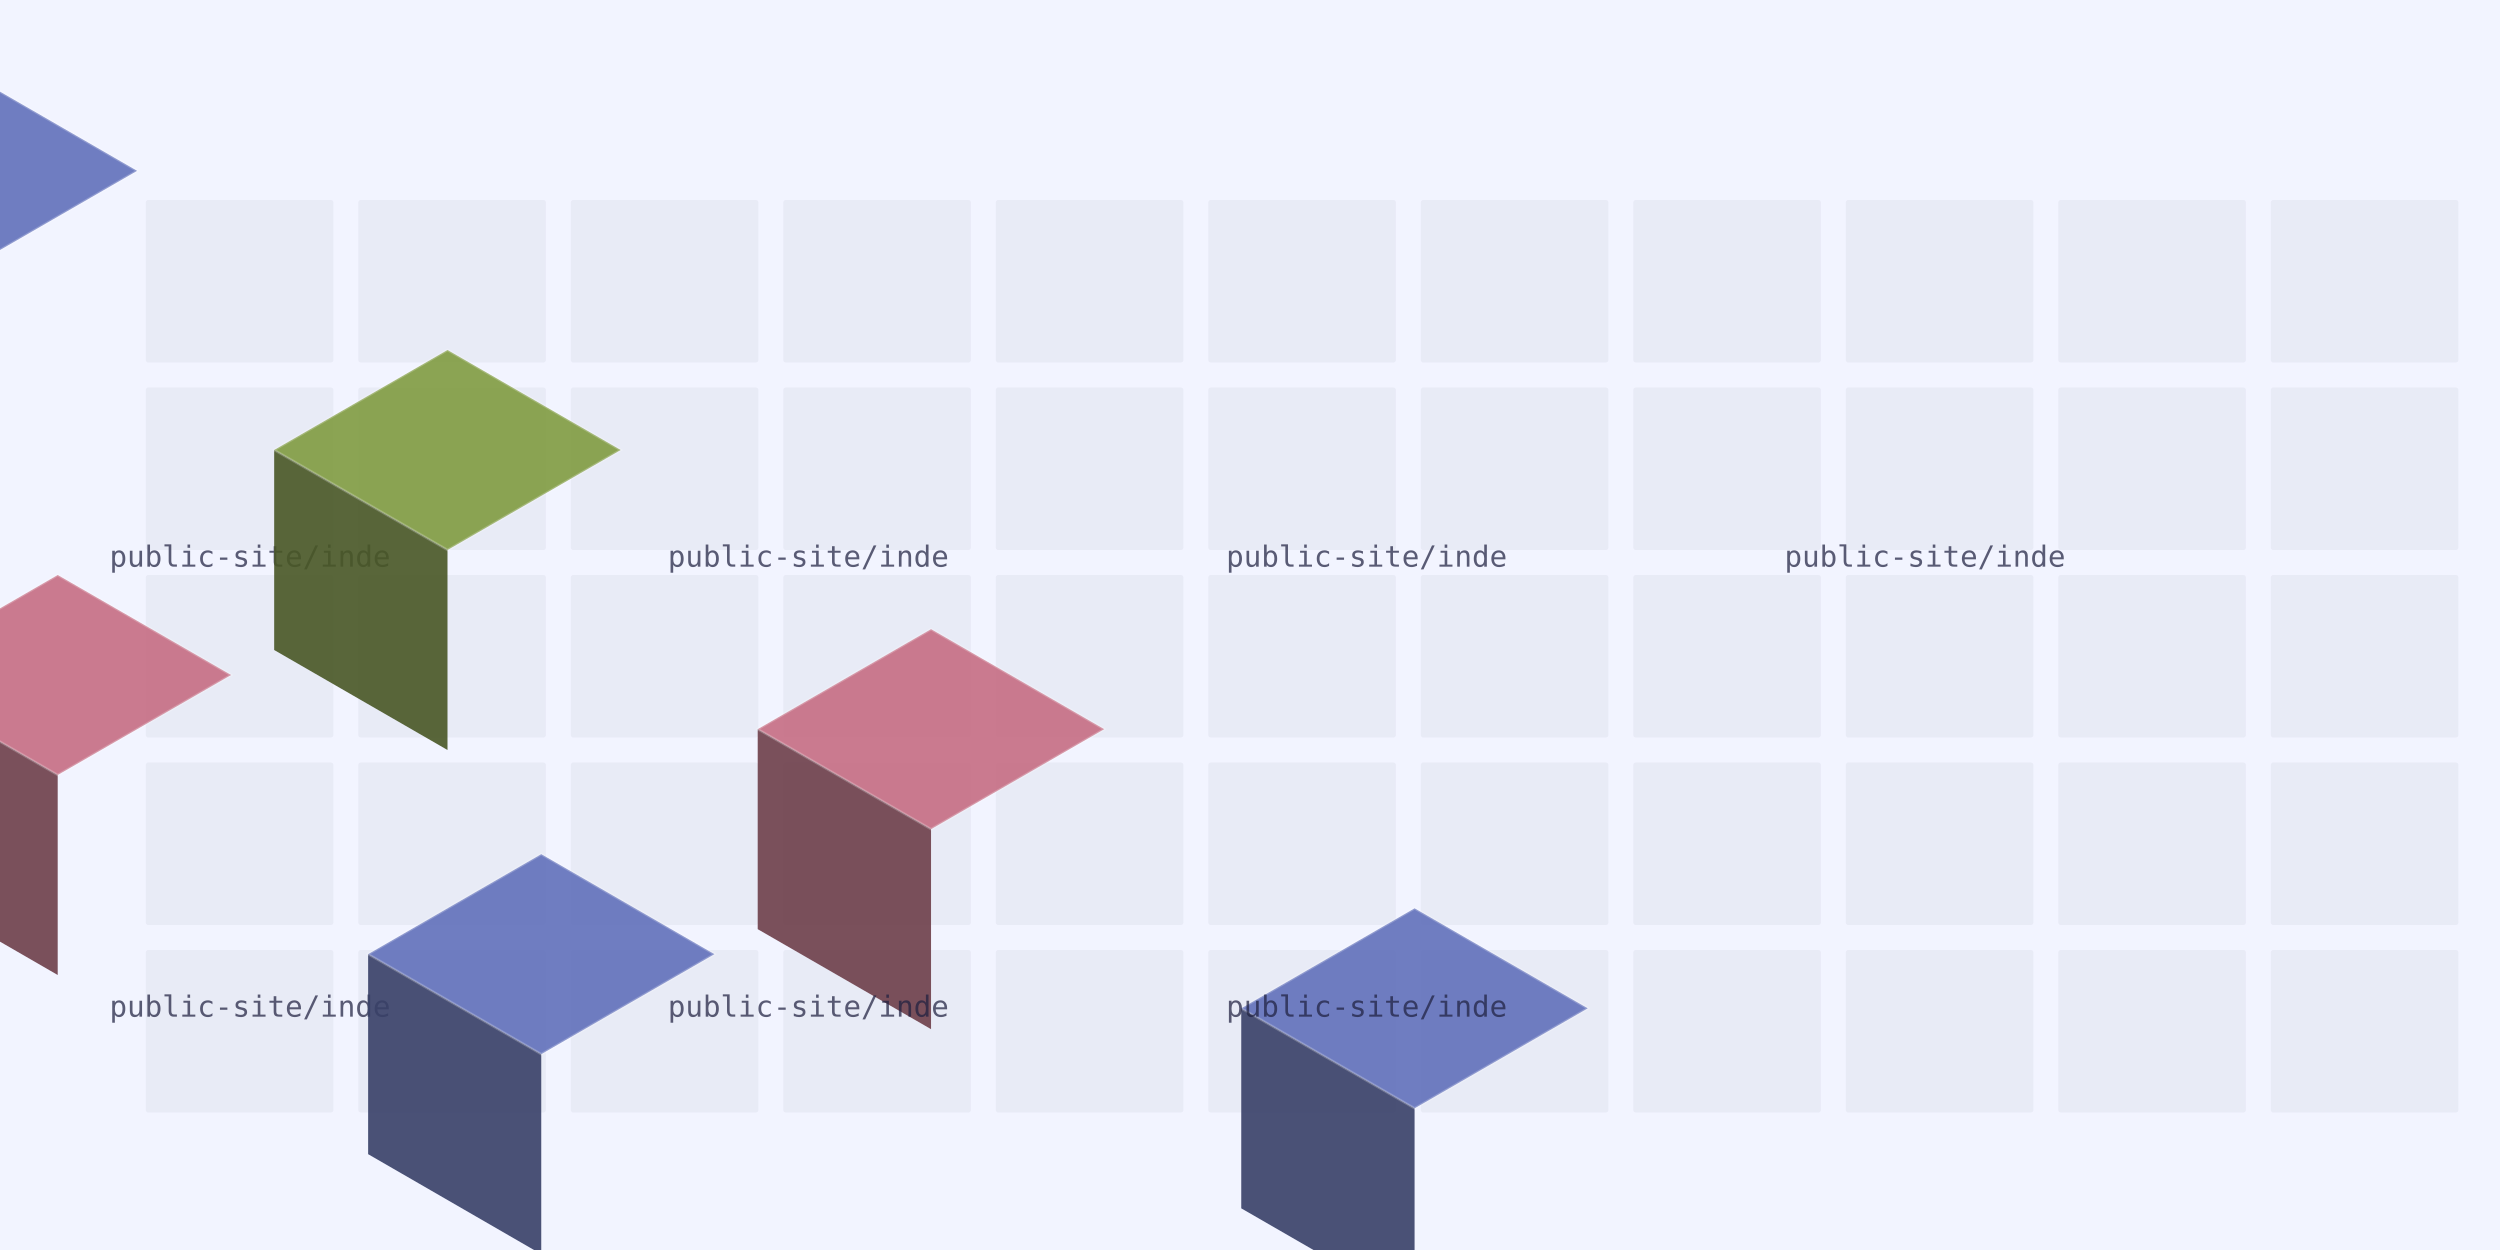
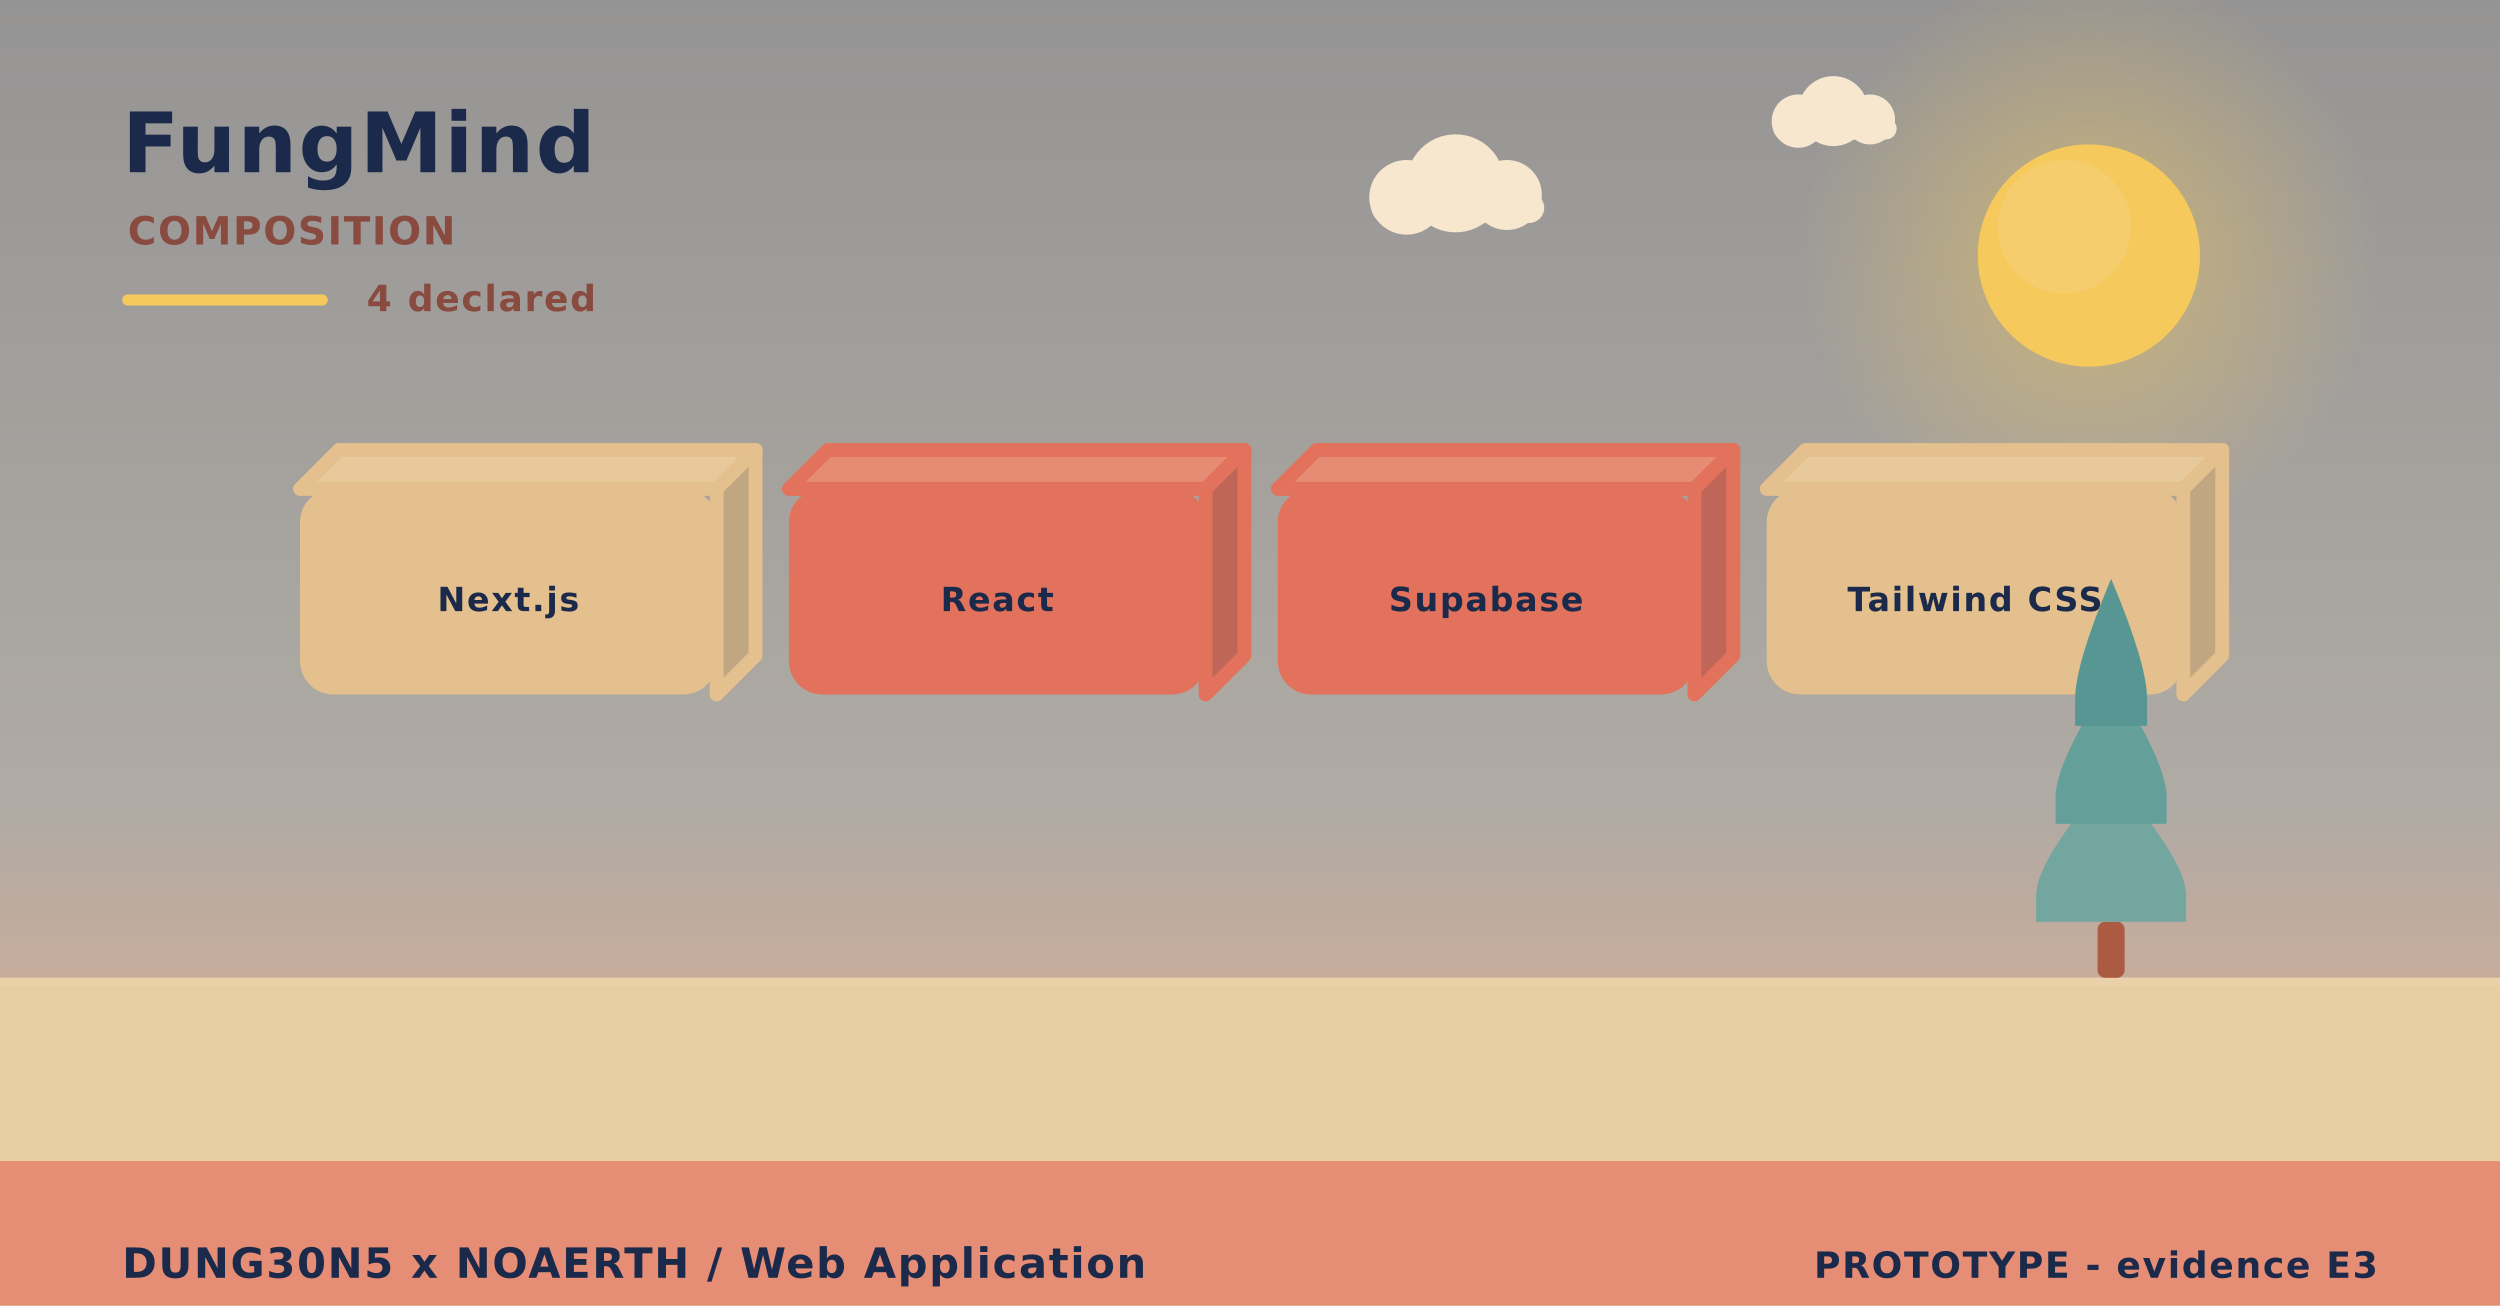
- <svg xmlns="http://www.w3.org/2000/svg" viewBox="0 0 1200 600" width="1200" height="600" role="img" aria-label="FungMind component map">
-   <rect width="1200" height="600" fill="#f2f4ff" />
-   <defs>
-     <linearGradient id="gc" x1="0" y1="0" x2="1" y2="1">
-       <stop offset="0%" stop-color="#6473bc" />
-       <stop offset="100%" stop-color="#829d44" />
-     </linearGradient>
-   </defs>
-   <rect x="70.00" y="96.00" width="90.00" height="78.00" rx="1.20" fill="#1f2141" opacity="0.05" />
-   <rect x="172.00" y="96.00" width="90.00" height="78.00" rx="1.20" fill="#1f2141" opacity="0.05" />
-   <rect x="274.00" y="96.00" width="90.00" height="78.00" rx="1.20" fill="#1f2141" opacity="0.05" />
-   <rect x="376.00" y="96.00" width="90.00" height="78.00" rx="1.20" fill="#1f2141" opacity="0.05" />
-   <rect x="478.00" y="96.00" width="90.00" height="78.00" rx="1.20" fill="#1f2141" opacity="0.05" />
-   <rect x="580.00" y="96.00" width="90.00" height="78.00" rx="1.20" fill="#1f2141" opacity="0.05" />
-   <rect x="682.00" y="96.00" width="90.00" height="78.00" rx="1.20" fill="#1f2141" opacity="0.05" />
-   <rect x="784.00" y="96.00" width="90.00" height="78.00" rx="1.20" fill="#1f2141" opacity="0.05" />
-   <rect x="886.00" y="96.00" width="90.00" height="78.00" rx="1.20" fill="#1f2141" opacity="0.05" />
-   <rect x="988.00" y="96.00" width="90.00" height="78.00" rx="1.20" fill="#1f2141" opacity="0.05" />
-   <rect x="1090.00" y="96.00" width="90.00" height="78.00" rx="1.20" fill="#1f2141" opacity="0.05" />
-   <rect x="70.00" y="186.00" width="90.00" height="78.00" rx="1.20" fill="#1f2141" opacity="0.05" />
-   <rect x="172.00" y="186.00" width="90.00" height="78.00" rx="1.20" fill="#1f2141" opacity="0.05" />
-   <rect x="274.00" y="186.00" width="90.00" height="78.00" rx="1.20" fill="#1f2141" opacity="0.05" />
-   <rect x="376.00" y="186.00" width="90.00" height="78.00" rx="1.20" fill="#1f2141" opacity="0.05" />
-   <rect x="478.00" y="186.00" width="90.00" height="78.00" rx="1.20" fill="#1f2141" opacity="0.05" />
-   <rect x="580.00" y="186.00" width="90.00" height="78.00" rx="1.20" fill="#1f2141" opacity="0.05" />
-   <rect x="682.00" y="186.00" width="90.00" height="78.00" rx="1.20" fill="#1f2141" opacity="0.05" />
-   <rect x="784.00" y="186.00" width="90.00" height="78.00" rx="1.20" fill="#1f2141" opacity="0.05" />
-   <rect x="886.00" y="186.00" width="90.00" height="78.00" rx="1.20" fill="#1f2141" opacity="0.05" />
-   <rect x="988.00" y="186.00" width="90.00" height="78.00" rx="1.20" fill="#1f2141" opacity="0.05" />
-   <rect x="1090.00" y="186.00" width="90.00" height="78.00" rx="1.20" fill="#1f2141" opacity="0.05" />
-   <rect x="70.00" y="276.00" width="90.00" height="78.00" rx="1.20" fill="#1f2141" opacity="0.05" />
-   <rect x="172.00" y="276.00" width="90.00" height="78.00" rx="1.20" fill="#1f2141" opacity="0.05" />
-   <rect x="274.00" y="276.00" width="90.00" height="78.00" rx="1.20" fill="#1f2141" opacity="0.05" />
-   <rect x="376.00" y="276.00" width="90.00" height="78.00" rx="1.20" fill="#1f2141" opacity="0.05" />
-   <rect x="478.00" y="276.00" width="90.00" height="78.00" rx="1.20" fill="#1f2141" opacity="0.05" />
-   <rect x="580.00" y="276.00" width="90.00" height="78.00" rx="1.20" fill="#1f2141" opacity="0.05" />
-   <rect x="682.00" y="276.00" width="90.00" height="78.00" rx="1.20" fill="#1f2141" opacity="0.05" />
-   <rect x="784.00" y="276.00" width="90.00" height="78.00" rx="1.20" fill="#1f2141" opacity="0.05" />
-   <rect x="886.00" y="276.00" width="90.00" height="78.00" rx="1.20" fill="#1f2141" opacity="0.05" />
-   <rect x="988.00" y="276.00" width="90.00" height="78.00" rx="1.20" fill="#1f2141" opacity="0.05" />
-   <rect x="1090.00" y="276.00" width="90.00" height="78.00" rx="1.20" fill="#1f2141" opacity="0.05" />
-   <rect x="70.00" y="366.00" width="90.00" height="78.00" rx="1.20" fill="#1f2141" opacity="0.05" />
-   <rect x="172.00" y="366.00" width="90.00" height="78.00" rx="1.20" fill="#1f2141" opacity="0.05" />
-   <rect x="274.00" y="366.00" width="90.00" height="78.00" rx="1.20" fill="#1f2141" opacity="0.05" />
-   <rect x="376.00" y="366.00" width="90.00" height="78.00" rx="1.20" fill="#1f2141" opacity="0.05" />
-   <rect x="478.00" y="366.00" width="90.00" height="78.00" rx="1.20" fill="#1f2141" opacity="0.05" />
-   <rect x="580.00" y="366.00" width="90.00" height="78.00" rx="1.20" fill="#1f2141" opacity="0.05" />
-   <rect x="682.00" y="366.00" width="90.00" height="78.00" rx="1.20" fill="#1f2141" opacity="0.05" />
-   <rect x="784.00" y="366.00" width="90.00" height="78.00" rx="1.20" fill="#1f2141" opacity="0.05" />
-   <rect x="886.00" y="366.00" width="90.00" height="78.00" rx="1.20" fill="#1f2141" opacity="0.05" />
-   <rect x="988.00" y="366.00" width="90.00" height="78.00" rx="1.20" fill="#1f2141" opacity="0.05" />
-   <rect x="1090.00" y="366.00" width="90.00" height="78.00" rx="1.20" fill="#1f2141" opacity="0.05" />
-   <rect x="70.00" y="456.00" width="90.00" height="78.00" rx="1.20" fill="#1f2141" opacity="0.05" />
-   <rect x="172.00" y="456.00" width="90.00" height="78.00" rx="1.20" fill="#1f2141" opacity="0.05" />
-   <rect x="274.00" y="456.00" width="90.00" height="78.00" rx="1.20" fill="#1f2141" opacity="0.05" />
-   <rect x="376.00" y="456.00" width="90.00" height="78.00" rx="1.20" fill="#1f2141" opacity="0.05" />
-   <rect x="478.00" y="456.00" width="90.00" height="78.00" rx="1.20" fill="#1f2141" opacity="0.05" />
-   <rect x="580.00" y="456.00" width="90.00" height="78.00" rx="1.20" fill="#1f2141" opacity="0.05" />
-   <rect x="682.00" y="456.00" width="90.00" height="78.00" rx="1.20" fill="#1f2141" opacity="0.05" />
-   <rect x="784.00" y="456.00" width="90.00" height="78.00" rx="1.20" fill="#1f2141" opacity="0.05" />
-   <rect x="886.00" y="456.00" width="90.00" height="78.00" rx="1.20" fill="#1f2141" opacity="0.05" />
-   <rect x="988.00" y="456.00" width="90.00" height="78.00" rx="1.20" fill="#1f2141" opacity="0.05" />
-   <rect x="1090.00" y="456.00" width="90.00" height="78.00" rx="1.20" fill="#1f2141" opacity="0.05" />
-   <g transform="rotate(0 120 140)">
-     <polygon points="-17.3,34.0 65.8,82.0 -17.3,130.0 -100.5,82.0" fill="#6473bc" opacity="0.92" />
-     <polygon points="-100.5,82.0 -17.3,130.0 -17.3,226.0 -100.5,178.0" fill="#373f67" opacity="0.9" />
-     <polygon points="-17.3,34.0 65.8,82.0 -17.3,130.0 -100.5,82.0" fill="none" stroke="rgba(255,255,255,0.220)" stroke-width="1.2" />
-     <animateTransform attributeName="transform" type="rotate" values="-32.0 0.00 0.00 0.0 0.00 0.00" dur="5.2s" begin="0.0s" repeatCount="indefinite" />
+ <svg xmlns="http://www.w3.org/2000/svg" width="900" height="470" viewBox="0 0 900 470" role="img" aria-label="FungMind - how it is composed">
+   <linearGradient id="skyc" x1="0" y1="0" x2="0" y2="1">
+     <stop offset="0" stop-color="#959494" />
+     <stop offset="0.62" stop-color="#b0aba4" />
+     <stop offset="1" stop-color="#f3ad8a" />
+   </linearGradient>
+   <rect width="900" height="470" fill="url(#skyc)" />
+   <radialGradient id="sunc">
+     <stop offset="0.35" stop-color="#f5c95c" stop-opacity="0.34" />
+     <stop offset="1" stop-color="#f5c95c" stop-opacity="0" />
+   </radialGradient>
+   <circle cx="752" cy="92" r="104" fill="url(#sunc)" />
+   <circle cx="752" cy="92" r="40" fill="#f5c95c" />
+   <circle cx="743.2" cy="81.6" r="24" fill="#f5d27e" opacity="0.5" />
+   <g>
+     <circle cx="524" cy="66" r="17.64" fill="#f6e7ce" />
+     <circle cx="506.36" cy="71.04" r="13.44" fill="#f6e7ce" />
+     <circle cx="542.48" cy="70.2" r="12.6" fill="#f6e7ce" />
+     <rect x="493.76" y="69.36" width="62.16" height="10.92" rx="5.46" fill="#f6e7ce" />
+     <animateTransform attributeName="transform" type="translate" values="0 0;24 0;0 0" dur="36s" begin="0s" repeatCount="indefinite" />
  </g>
-   <text x="120" y="272" font-family="ui-monospace,Menlo,monospace" font-size="14" fill="rgba(31,33,65,0.720)" text-anchor="middle">public-site/inde</text>
-   <g transform="rotate(0 388 140)">
-     <polygon points="214.8,168.0 297.9,216.0 214.8,264.0 131.6,216.0" fill="#829d44" opacity="0.92" />
-     <polygon points="131.6,216.0 214.8,264.0 214.8,360.0 131.6,312.0" fill="#485625" opacity="0.9" />
-     <polygon points="214.8,168.0 297.9,216.0 214.8,264.0 131.6,216.0" fill="none" stroke="rgba(255,255,255,0.220)" stroke-width="1.2" />
-     <animateTransform attributeName="transform" type="rotate" values="-32.0 0.00 0.00 0.0 0.00 0.00" dur="5.2s" begin="0.4s" repeatCount="indefinite" />
+   <g>
+     <circle cx="660" cy="40" r="12.6" fill="#f6e7ce" />
+     <circle cx="647.4" cy="43.6" r="9.6" fill="#f6e7ce" />
+     <circle cx="673.2" cy="43" r="9" fill="#f6e7ce" />
+     <rect x="638.4" y="42.4" width="44.4" height="7.8" rx="3.9" fill="#f6e7ce" />
+     <animateTransform attributeName="transform" type="translate" values="0 0;-18 0;0 0" dur="46s" begin="3s" repeatCount="indefinite" />
  </g>
-   <text x="388" y="272" font-family="ui-monospace,Menlo,monospace" font-size="14" fill="rgba(31,33,65,0.720)" text-anchor="middle">public-site/inde</text>
-   <g transform="rotate(0 656 140)">
-     <polygon points="446.9,302.0 530.0,350.0 446.9,398.0 363.7,350.0" fill="#c77085" opacity="0.92" />
-     <polygon points="363.7,350.0 446.9,398.0 446.9,494.0 363.7,446.0" fill="#6d3e49" opacity="0.9" />
-     <polygon points="446.9,302.0 530.0,350.0 446.9,398.0 363.7,350.0" fill="none" stroke="rgba(255,255,255,0.220)" stroke-width="1.2" />
-     <animateTransform attributeName="transform" type="rotate" values="-32.0 0.00 0.00 0.0 0.00 0.00" dur="5.2s" begin="0.8s" repeatCount="indefinite" />
+   <rect x="0" y="352" width="900" height="118" fill="#e9cda3" />
+   <rect x="0" y="352" width="900" height="3" fill="#ebd1a9" />
+   <text x="44" y="62" font-family="Verdana,DejaVu Sans,sans-serif" font-size="30" font-weight="700" letter-spacing="0.6" fill="#1b2a4a" text-anchor="start">FungMind</text>
+   <text x="46" y="88" font-family="Verdana,DejaVu Sans,sans-serif" font-size="14" font-weight="700" letter-spacing="0.6" fill="#894b3f" text-anchor="start">COMPOSITION</text>
+   <rect x="44" y="106" width="74" height="4" rx="2" fill="#f5c95c" />
+   <text x="132" y="112" font-family="Verdana,DejaVu Sans,sans-serif" font-size="13" font-weight="700" letter-spacing="0.6" fill="#894b3f" text-anchor="start">4 declared</text>
+   <g>
+     <path d="M108,176 L258,176 L272,162 L122,162 Z" fill="#e7c99b" stroke="#e3c08d" stroke-width="5" stroke-linejoin="round" />
+     <path d="M258,176 L272,162 L272,236 L258,250 Z" fill="#c1a682" stroke="#e3c08d" stroke-width="5" stroke-linejoin="round" />
+     <rect x="108" y="176" width="150" height="74" rx="12" fill="#e3c08d" />
+     <animateTransform attributeName="transform" type="translate" values="0 10;0 0" dur="0.75s" begin="0s" fill="freeze" />
  </g>
-   <text x="656" y="272" font-family="ui-monospace,Menlo,monospace" font-size="14" fill="rgba(31,33,65,0.720)" text-anchor="middle">public-site/inde</text>
-   <g transform="rotate(0 924 140)">
-     <polygon points="679.0,436.0 762.1,484.0 679.0,532.0 595.8,484.0" fill="#6473bc" opacity="0.92" />
-     <polygon points="595.8,484.0 679.0,532.0 679.0,628.0 595.8,580.0" fill="#373f67" opacity="0.9" />
-     <polygon points="679.0,436.0 762.1,484.0 679.0,532.0 595.8,484.0" fill="none" stroke="rgba(255,255,255,0.220)" stroke-width="1.2" />
-     <animateTransform attributeName="transform" type="rotate" values="-32.0 0.00 0.00 0.0 0.00 0.00" dur="5.2s" begin="1.2s" repeatCount="indefinite" />
+   <text x="183" y="220" font-family="Verdana,DejaVu Sans,sans-serif" font-size="12" font-weight="700" letter-spacing="0.6" fill="#1b2a4a" text-anchor="middle">Next.js</text>
+   <g>
+     <path d="M284,176 L434,176 L448,162 L298,162 Z" fill="#e68c74" stroke="#e2725b" stroke-width="5" stroke-linejoin="round" />
+     <path d="M434,176 L448,162 L448,236 L434,250 Z" fill="#c06658" stroke="#e2725b" stroke-width="5" stroke-linejoin="round" />
+     <rect x="284" y="176" width="150" height="74" rx="12" fill="#e2725b" />
+     <animateTransform attributeName="transform" type="translate" values="0 10;0 0" dur="0.75s" begin="0.16s" fill="freeze" />
  </g>
-   <text x="924" y="272" font-family="ui-monospace,Menlo,monospace" font-size="14" fill="rgba(31,33,65,0.720)" text-anchor="middle">public-site/inde</text>
-   <g transform="rotate(0 120 356)">
-     <polygon points="-204.4,142.0 -121.2,190.0 -204.4,238.0 -287.5,190.0" fill="#829d44" opacity="0.92" />
-     <polygon points="-287.5,190.0 -204.4,238.0 -204.4,334.0 -287.5,286.0" fill="#485625" opacity="0.9" />
-     <polygon points="-204.4,142.0 -121.2,190.0 -204.4,238.0 -287.5,190.0" fill="none" stroke="rgba(255,255,255,0.220)" stroke-width="1.2" />
-     <animateTransform attributeName="transform" type="rotate" values="-32.0 0.00 0.00 0.0 0.00 0.00" dur="5.2s" begin="1.6s" repeatCount="indefinite" />
+   <text x="359" y="220" font-family="Verdana,DejaVu Sans,sans-serif" font-size="12" font-weight="700" letter-spacing="0.6" fill="#1b2a4a" text-anchor="middle">React</text>
+   <g>
+     <path d="M460,176 L610,176 L624,162 L474,162 Z" fill="#e68c74" stroke="#e2725b" stroke-width="5" stroke-linejoin="round" />
+     <path d="M610,176 L624,162 L624,236 L610,250 Z" fill="#c06658" stroke="#e2725b" stroke-width="5" stroke-linejoin="round" />
+     <rect x="460" y="176" width="150" height="74" rx="12" fill="#e2725b" />
+     <animateTransform attributeName="transform" type="translate" values="0 10;0 0" dur="0.75s" begin="0.32s" fill="freeze" />
  </g>
-   <text x="120" y="488" font-family="ui-monospace,Menlo,monospace" font-size="14" fill="rgba(31,33,65,0.720)" text-anchor="middle">public-site/inde</text>
-   <g transform="rotate(0 388 356)">
-     <polygon points="27.7,276.0 110.9,324.0 27.7,372.0 -55.4,324.0" fill="#c77085" opacity="0.92" />
-     <polygon points="-55.4,324.0 27.7,372.0 27.7,468.0 -55.4,420.0" fill="#6d3e49" opacity="0.9" />
-     <polygon points="27.7,276.0 110.9,324.0 27.7,372.0 -55.4,324.0" fill="none" stroke="rgba(255,255,255,0.220)" stroke-width="1.2" />
-     <animateTransform attributeName="transform" type="rotate" values="-32.0 0.00 0.00 0.0 0.00 0.00" dur="5.2s" begin="2.0s" repeatCount="indefinite" />
+   <text x="535" y="220" font-family="Verdana,DejaVu Sans,sans-serif" font-size="12" font-weight="700" letter-spacing="0.6" fill="#1b2a4a" text-anchor="middle">Supabase</text>
+   <g>
+     <path d="M636,176 L786,176 L800,162 L650,162 Z" fill="#e7c99b" stroke="#e3c08d" stroke-width="5" stroke-linejoin="round" />
+     <path d="M786,176 L800,162 L800,236 L786,250 Z" fill="#c1a682" stroke="#e3c08d" stroke-width="5" stroke-linejoin="round" />
+     <rect x="636" y="176" width="150" height="74" rx="12" fill="#e3c08d" />
+     <animateTransform attributeName="transform" type="translate" values="0 10;0 0" dur="0.75s" begin="0.48s" fill="freeze" />
  </g>
-   <text x="388" y="488" font-family="ui-monospace,Menlo,monospace" font-size="14" fill="rgba(31,33,65,0.720)" text-anchor="middle">public-site/inde</text>
-   <g transform="rotate(0 656 356)">
-     <polygon points="259.8,410.0 342.9,458.0 259.8,506.0 176.7,458.0" fill="#6473bc" opacity="0.92" />
-     <polygon points="176.7,458.0 259.8,506.0 259.8,602.0 176.7,554.0" fill="#373f67" opacity="0.9" />
-     <polygon points="259.8,410.0 342.9,458.0 259.8,506.0 176.7,458.0" fill="none" stroke="rgba(255,255,255,0.220)" stroke-width="1.2" />
-     <animateTransform attributeName="transform" type="rotate" values="-32.0 0.00 0.00 0.0 0.00 0.00" dur="5.2s" begin="2.4s" repeatCount="indefinite" />
-   </g>
-   <text x="656" y="488" font-family="ui-monospace,Menlo,monospace" font-size="14" fill="rgba(31,33,65,0.720)" text-anchor="middle">public-site/inde</text>
+   <text x="711" y="220" font-family="Verdana,DejaVu Sans,sans-serif" font-size="12" font-weight="700" letter-spacing="0.6" fill="#1b2a4a" text-anchor="middle">Tailwind CSS</text>
+   <rect x="755.14" y="331.84" width="9.72" height="20.16" rx="2.7" fill="#ac5b43" />
+   <path d="M760,278.92 Q733,309.61 733,322.31 Q733,331.84 733,331.84 L787,331.84 Q787,331.84 787,322.31 Q787,309.61 760,278.92 Z" fill="#74a6a0" />
+   <path d="M760,243.64 Q740.02,274.33 740.02,287.03 Q740.02,296.56 740.02,296.56 L779.98,296.56 Q779.98,296.56 779.98,287.03 Q779.98,274.33 760,243.64 Z" fill="#649f9a" />
+   <path d="M760,208.36 Q747.04,239.05 747.04,251.75 Q747.04,261.28 747.04,261.28 L772.96,261.28 Q772.96,261.28 772.96,251.75 Q772.96,239.05 760,208.36 Z" fill="#589694" />
+   <rect x="0" y="418" width="900" height="52" rx="0" fill="#e68972" opacity="0.94" />
+   <text x="44" y="460" font-family="Verdana,DejaVu Sans,sans-serif" font-size="15" font-weight="700" letter-spacing="0.6" fill="#1b2a4a" text-anchor="start">DUNG30N5 x NOAERTH  /  Web Application</text>
+   <text x="856" y="460" font-family="Verdana,DejaVu Sans,sans-serif" font-size="13" font-weight="700" letter-spacing="0.6" fill="#1b2a4a" text-anchor="end">PROTOTYPE  -  evidence E3</text>
</svg>
